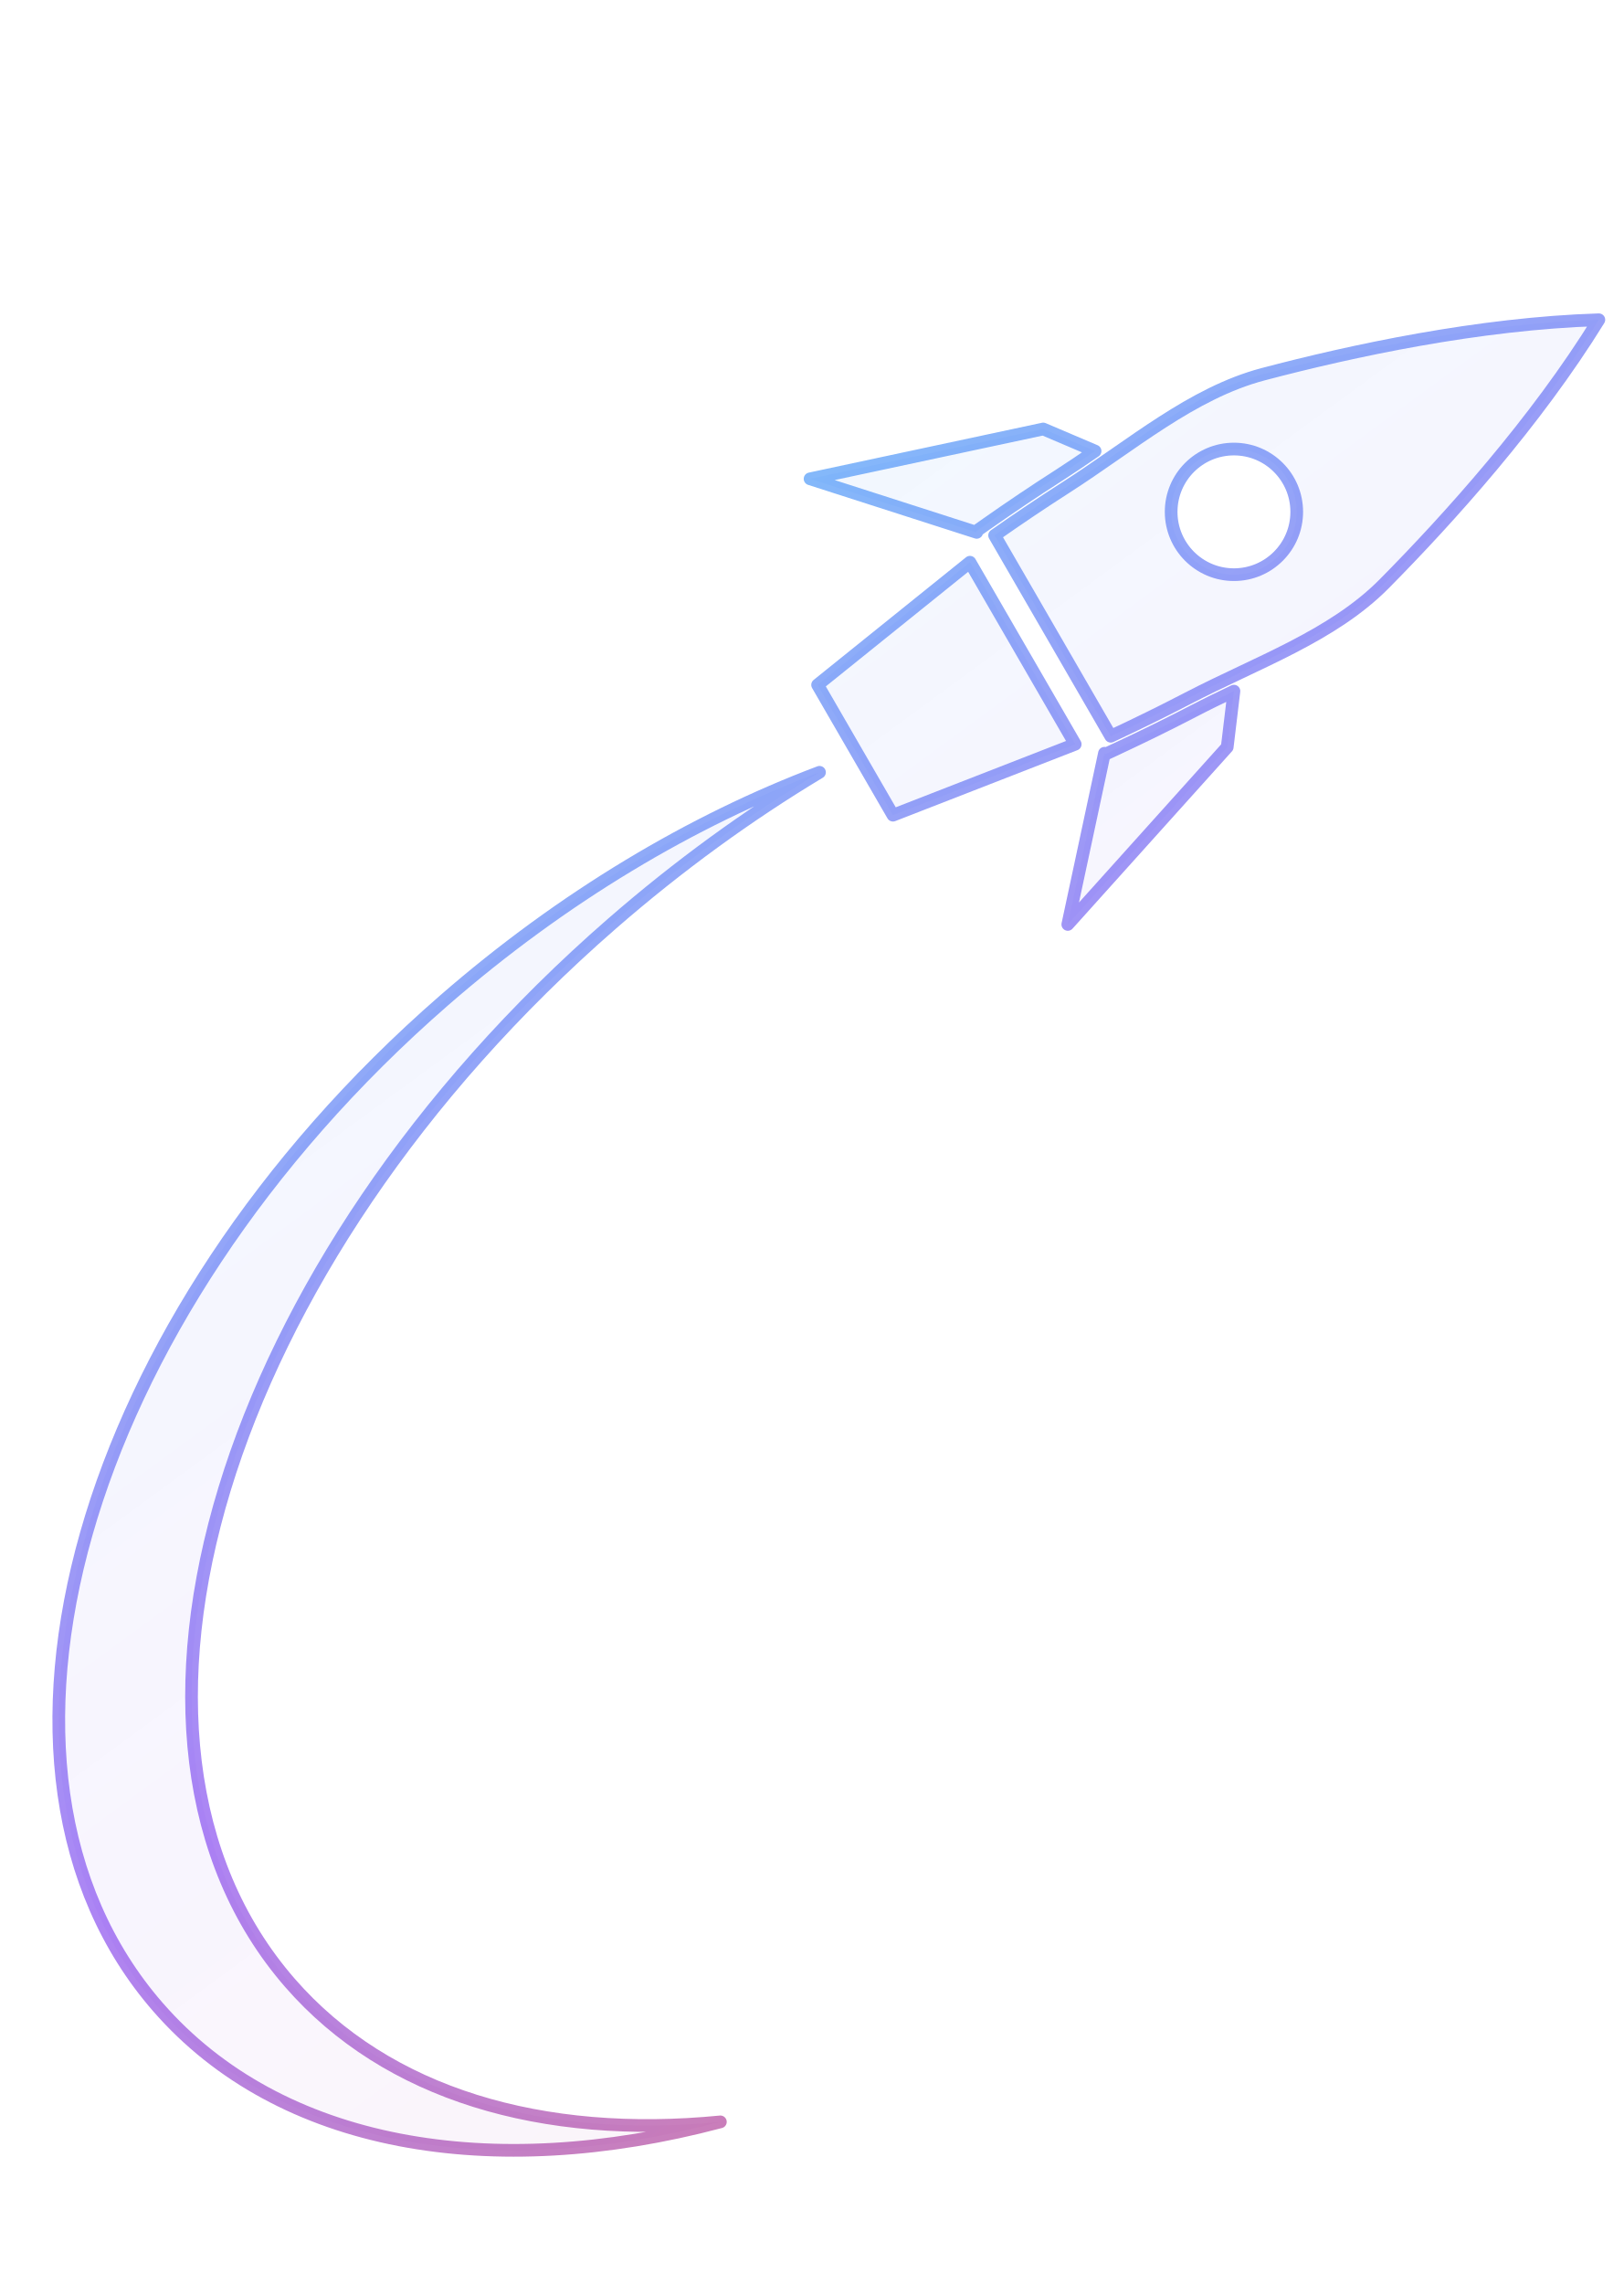
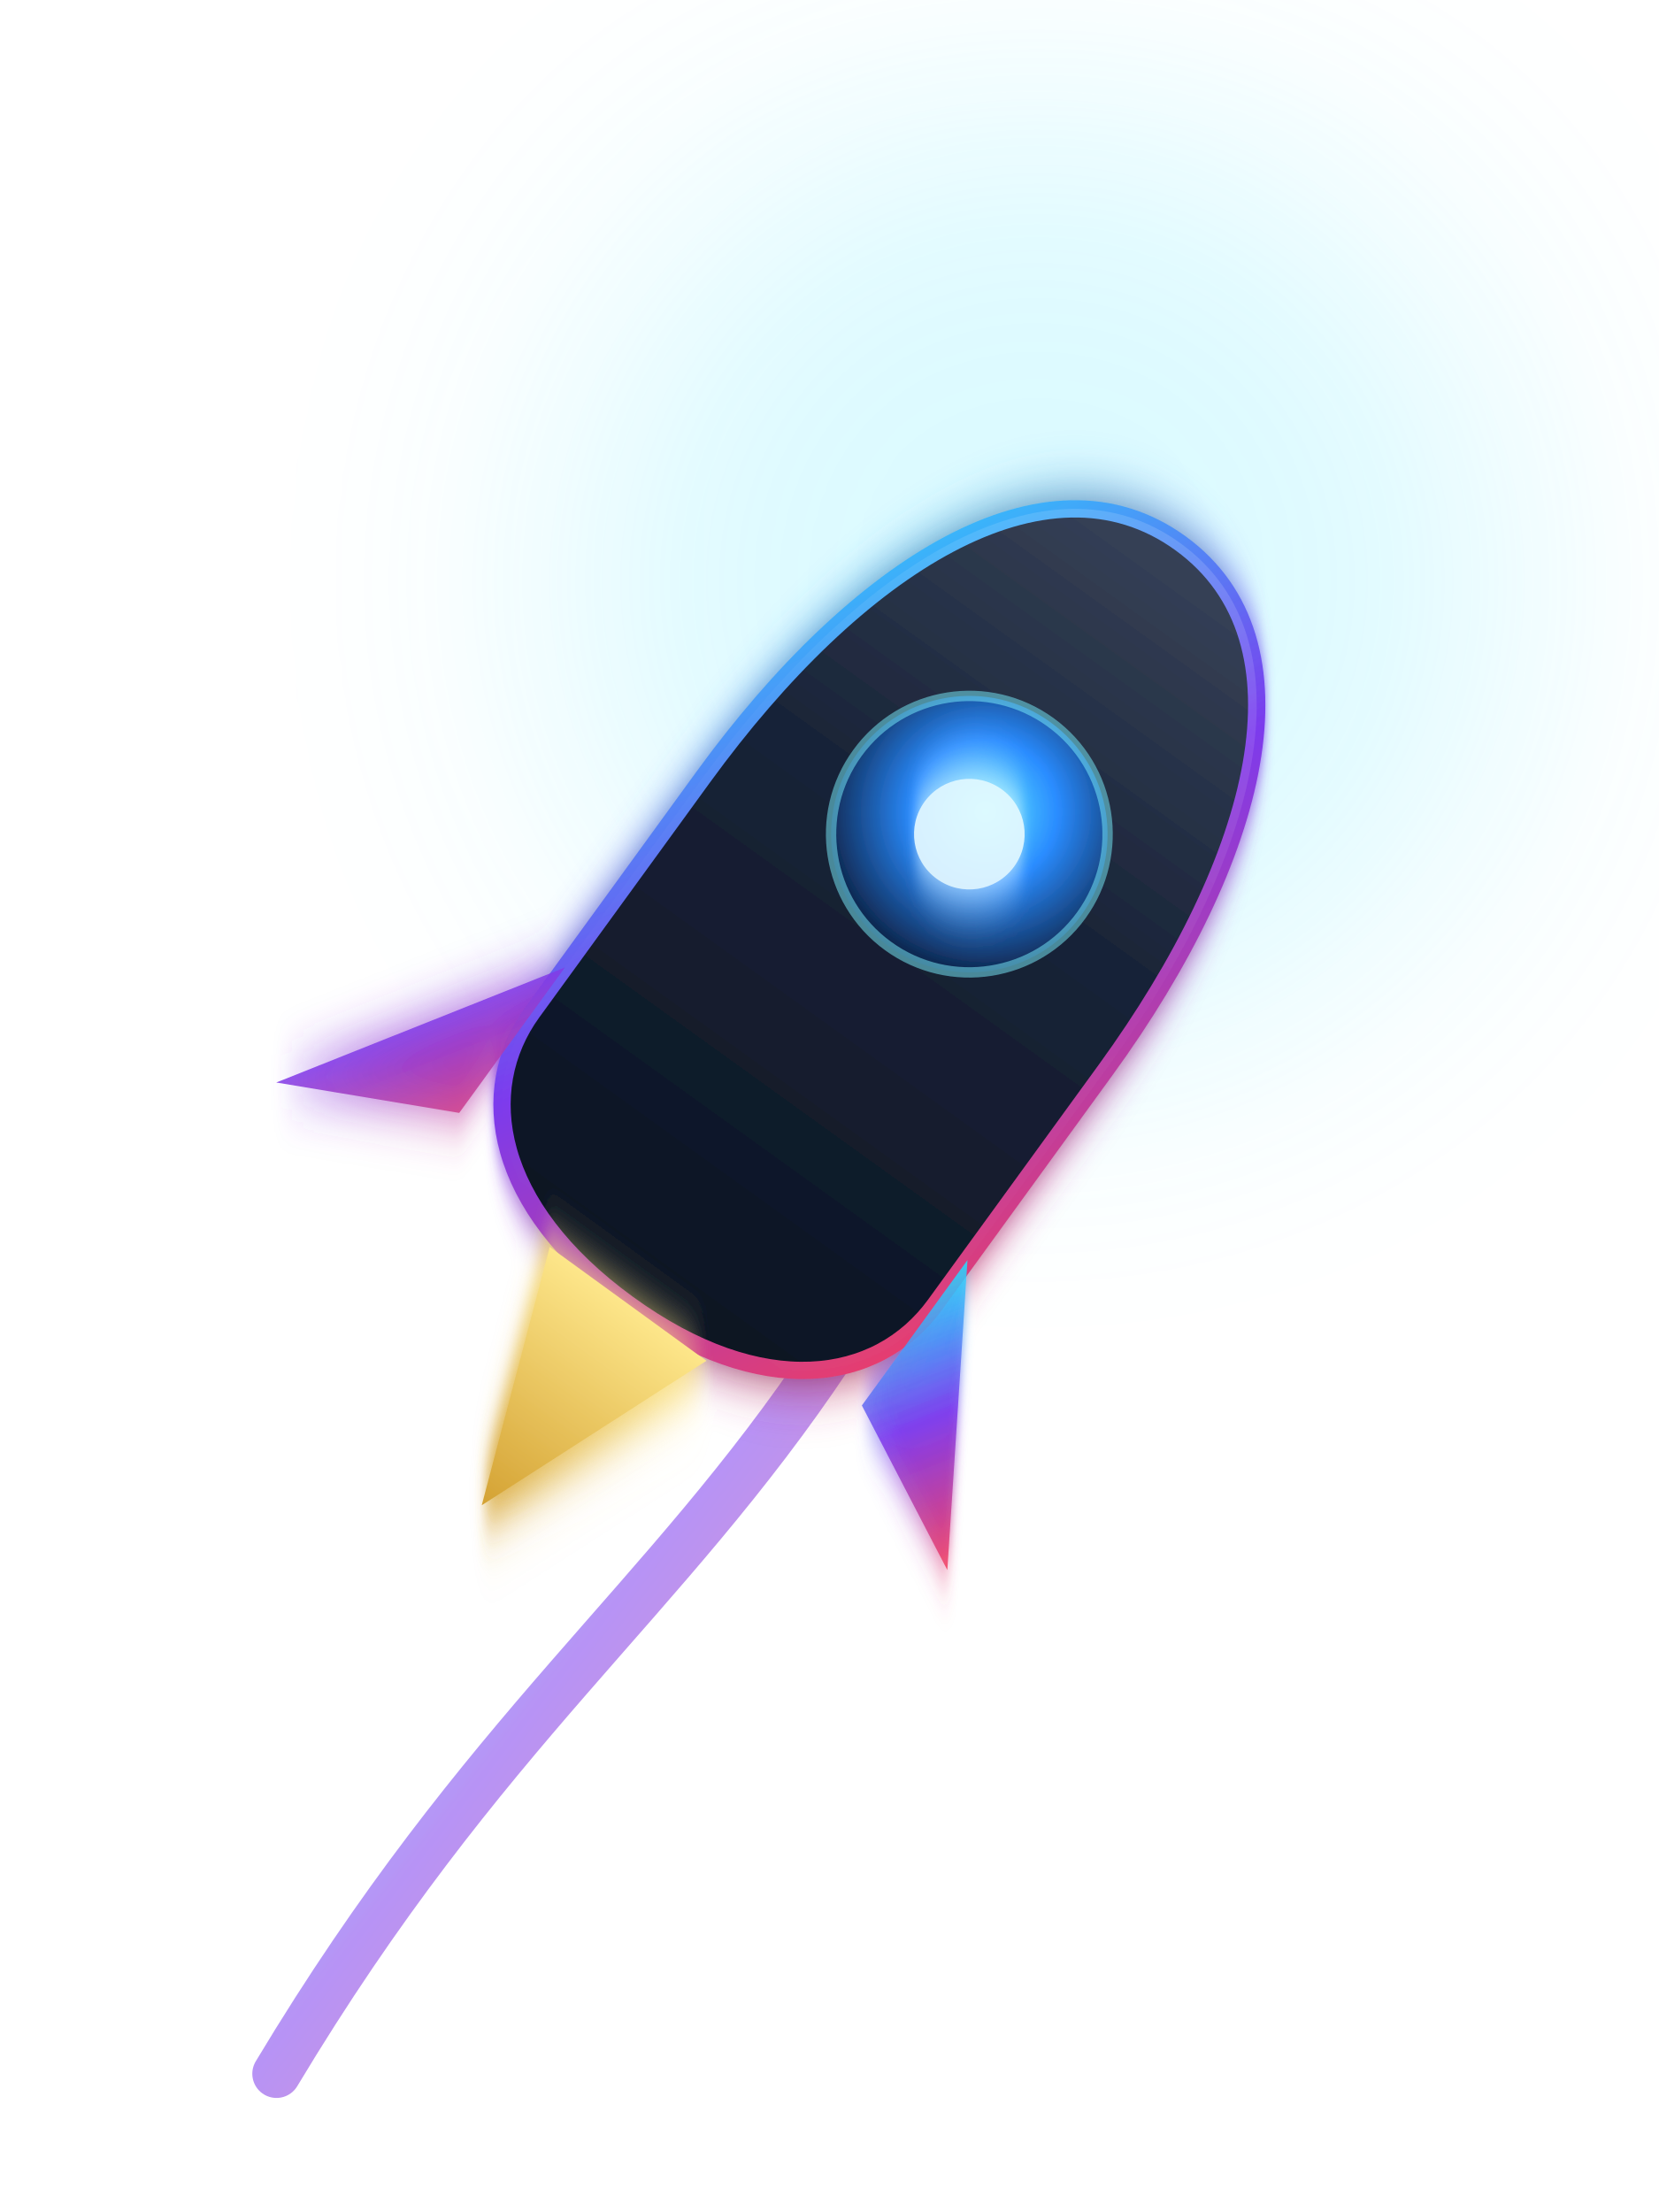
- <svg xmlns="http://www.w3.org/2000/svg" viewBox="680 360 1280 1800" xml:space="preserve" id="svg2" version="1.1">
-   <defs id="defs6">
-     <linearGradient id="provinceFill" gradientUnits="userSpaceOnUse" x1="3700" y1="14600" x2="12500" y2="2600">
-       <stop offset="0%" stop-color="#00d4ff" stop-opacity="0.8" />
-       <stop offset="55%" stop-color="#7c3aed" stop-opacity="0.8" />
-       <stop offset="100%" stop-color="#dc2626" stop-opacity="0.8" />
+ <svg xmlns="http://www.w3.org/2000/svg" viewBox="0 0 240 320" fill="none">
+   <defs>
+     <linearGradient id="brand" x1="0%" y1="0%" x2="100%" y2="100%">
+       <stop offset="0%" stop-color="#22e0ff" />
+       <stop offset="48%" stop-color="#7c3aed" />
+       <stop offset="100%" stop-color="#f43f5e" />
    </linearGradient>
-     <linearGradient id="cornerFill" gradientUnits="userSpaceOnUse" x1="3700" y1="14600" x2="12500" y2="2600">
-       <stop offset="0%" stop-color="#00d4ff" stop-opacity="0.08" />
-       <stop offset="55%" stop-color="#7c3aed" stop-opacity="0.05" />
-       <stop offset="100%" stop-color="#dc2626" stop-opacity="0.04" />
+     <linearGradient id="emerald" x1="0" y1="0" x2="1" y2="0">
+       <stop offset="0%" stop-color="#34d399" />
+       <stop offset="100%" stop-color="#10b981" />
    </linearGradient>
-     <linearGradient id="arcHighlight" gradientUnits="userSpaceOnUse" x1="2000" y1="9000" x2="16000" y2="9000">
-       <stop offset="0%" stop-color="#00d4ff" />
-       <stop offset="100%" stop-color="#7c3aed" />
+     <linearGradient id="gold" x1="0" y1="0" x2="0" y2="1">
+       <stop offset="0%" stop-color="#fde68a" />
+       <stop offset="100%" stop-color="#d4a233" />
    </linearGradient>
+     <radialGradient id="core" cx="50%" cy="40%" r="62%">
+       <stop offset="0%" stop-color="#5eeaff" />
+       <stop offset="42%" stop-color="#2a8cff" />
+       <stop offset="100%" stop-color="#0b1b3a" />
+     </radialGradient>
+     <linearGradient id="glassHi" x1="0" y1="0" x2="0" y2="1">
+       <stop offset="0%" stop-color="#ffffff" stop-opacity="0.14" />
+       <stop offset="40%" stop-color="#ffffff" stop-opacity="0.03" />
+       <stop offset="100%" stop-color="#ffffff" stop-opacity="0" />
+     </linearGradient>
+     <linearGradient id="panel" x1="0" y1="0" x2="0" y2="1">
+       <stop offset="0%" stop-color="#16233c" />
+       <stop offset="100%" stop-color="#0b1322" />
+     </linearGradient>
+     <filter id="depth" x="-60%" y="-60%" width="220%" height="220%">
+       <feGaussianBlur stdDeviation="3" result="b" />
+       <feMerge>
+         <feMergeNode in="b" />
+         <feMergeNode in="SourceGraphic" />
+       </feMerge>
+     </filter>
+     <filter id="bloom" x="-120%" y="-120%" width="340%" height="340%">
+       <feGaussianBlur stdDeviation="20" />
+     </filter>
  </defs>
-   <g transform="matrix(1.333333,0,0,-1.333333,0,2666.667)" id="g10">
-     <g transform="scale(0.1)" id="g12">
-       <g transform="scale(1.22699)" id="g14">
-         <path id="path16" style="fill:none;fill-opacity:0;fill-rule:nonzero;stroke:none" d="M 16300,0 H 0 V 16300 H 16300 V 0" />
-       </g>
-       <path id="path18" style="fill:url(#cornerFill);fill-opacity:1;fill-rule:nonzero;stroke:url(#provinceFill);stroke-width:75;stroke-opacity:0.78;stroke-linejoin:round;stroke-linecap:round" d="m 6813.86,5580.3 c -1258.8,1446 -406.33,4248.7 1904.07,6260.1 395.62,344.4 808.33,643.3 1227,894.8 C 9191.2,12450.7 8426.87,11997.7 7724.37,11386.1 5566.06,9507.1 4808.91,6843.8 6033.2,5437.5 6756.48,4606.8 8009.49,4400.6 9358.91,4758.3 8309.73,4655.4 7390.36,4918.1 6813.86,5580.3" />
-       <path id="path20" style="fill:url(#cornerFill);fill-opacity:1;fill-rule:nonzero;stroke:url(#provinceFill);stroke-width:75;stroke-opacity:0.78;stroke-linejoin:round;stroke-linecap:round" d="m 12160.1,13098.9 c -146.8,-76.3 -301,-152.1 -458.2,-225.4 l -68.6,-32 -3.7,6.3 -216.7,-1011.8 942.5,1048.1 39.7,330.8 c -78.6,-37.5 -158.1,-76 -235,-116" />
-       <path id="path22" style="fill:url(#cornerFill);fill-opacity:1;fill-rule:nonzero;stroke:url(#provinceFill);stroke-width:75;stroke-opacity:0.78;stroke-linejoin:round;stroke-linecap:round" d="m 11356.5,14487.9 c -139.4,-89.1 -281.9,-185 -423.9,-284.8 l -61.9,-43.5 3.7,-6.3 -985.24,316.5 1378.44,294.6 306.6,-130.5 c -71.7,-49.5 -144.7,-99.2 -217.7,-146" />
-       <path id="path24" style="fill:url(#cornerFill);fill-opacity:1;fill-rule:nonzero;stroke:url(#provinceFill);stroke-width:75;stroke-opacity:0.78;stroke-linejoin:round;stroke-linecap:round" d="m 10379.3,12481.7 1077.4,419.5 -622.3,1075.6 -900.69,-724.9 445.59,-770.2" />
-       <path id="path26" style="fill:url(#cornerFill);fill-opacity:1;fill-rule:nonzero;stroke:url(#provinceFill);stroke-width:75;stroke-opacity:0.78;stroke-linejoin:round;stroke-linecap:round" d="m 12395.1,13903.3 c -205,0 -371.2,166.3 -371.2,371.3 0,205 166.2,371.2 371.2,371.2 205.1,0 371.3,-166.2 371.3,-371.2 0,-205 -166.2,-371.3 -371.3,-371.3 z m 173.1,1184.9 c -421.8,-111.3 -777.8,-420.6 -1167.1,-669.9 -141.2,-90.4 -282.2,-185.3 -420.9,-282.8 l 343.4,-593.5 343.3,-593.6 c 153.7,71.7 306.3,146.6 455,223.9 410.2,213.3 855.7,367.7 1162.5,677.9 381.2,385.5 895.4,955.5 1268.1,1559.8 -709.6,-21.9 -1460.1,-183.5 -1984.3,-321.8" />
-     </g>
+   <circle cx="150" cy="84" r="70" fill="#22e0ff" filter="url(#bloom)" opacity="0.16" />
+   <path d="M120,196 C96,232 70,250 40,300" stroke="url(#brand)" stroke-width="7" stroke-linecap="round" fill="none" opacity="0.55" />
+   <g filter="url(#depth)" transform="rotate(36 132 132)">
+     <path d="M132,66 C156,66 168,96 168,134 L168,176 C168,190 156,202 132,202 C108,202 96,190 96,176 L96,134 C96,96 108,66 132,66 Z" fill="url(#panel)" stroke="url(#brand)" stroke-width="2.5" />
+     <path d="M132,66 C156,66 168,96 168,134 L168,176 C168,190 156,202 132,202 C108,202 96,190 96,176 L96,134 C96,96 108,66 132,66 Z" fill="url(#glassHi)" />
+     <circle cx="132" cy="118" r="20" fill="url(#core)" stroke="#7cf2ff" stroke-opacity="0.5" stroke-width="1.5" />
+     <circle cx="132" cy="118" r="8" fill="#eafcff" opacity="0.9" filter="url(#depth)" />
+     <path d="M96,168 L72,206 L96,194 Z" fill="url(#brand)" opacity="0.85" />
+     <path d="M168,168 L192,206 L168,194 Z" fill="url(#brand)" opacity="0.85" />
+     <path d="M118,202 L132,238 L146,202 Z" fill="url(#gold)" filter="url(#depth)" />
  </g>
</svg>
